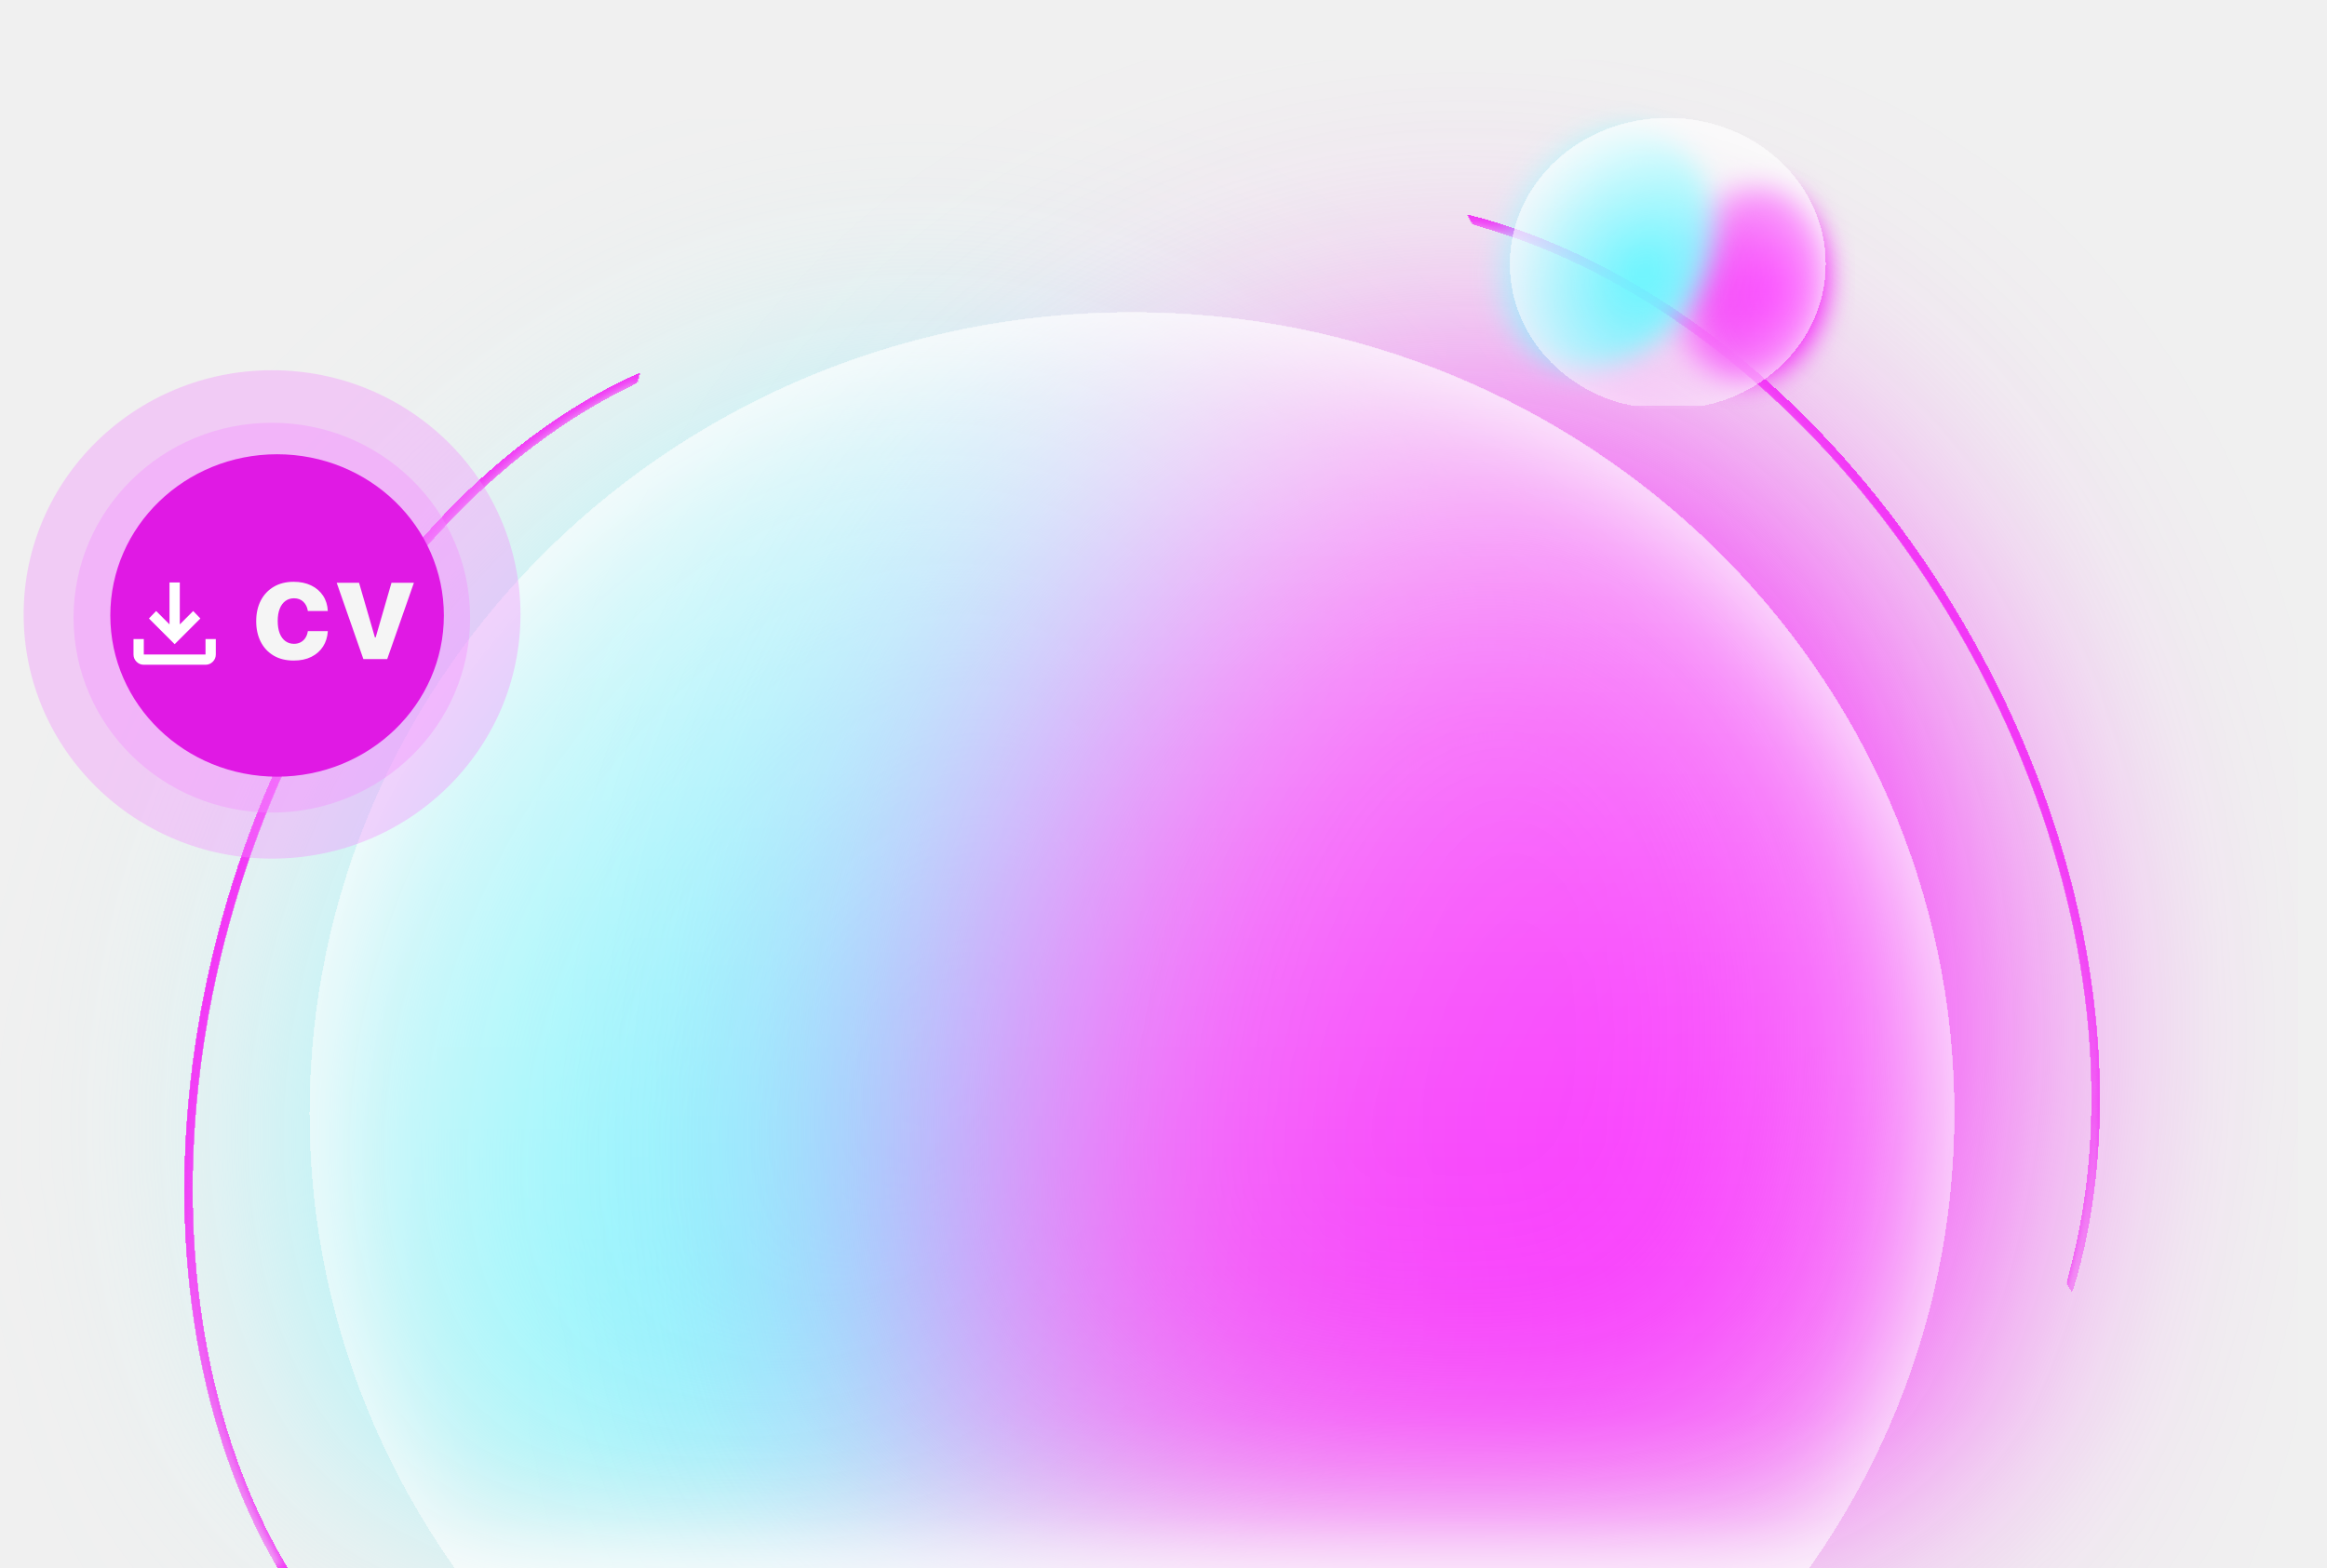
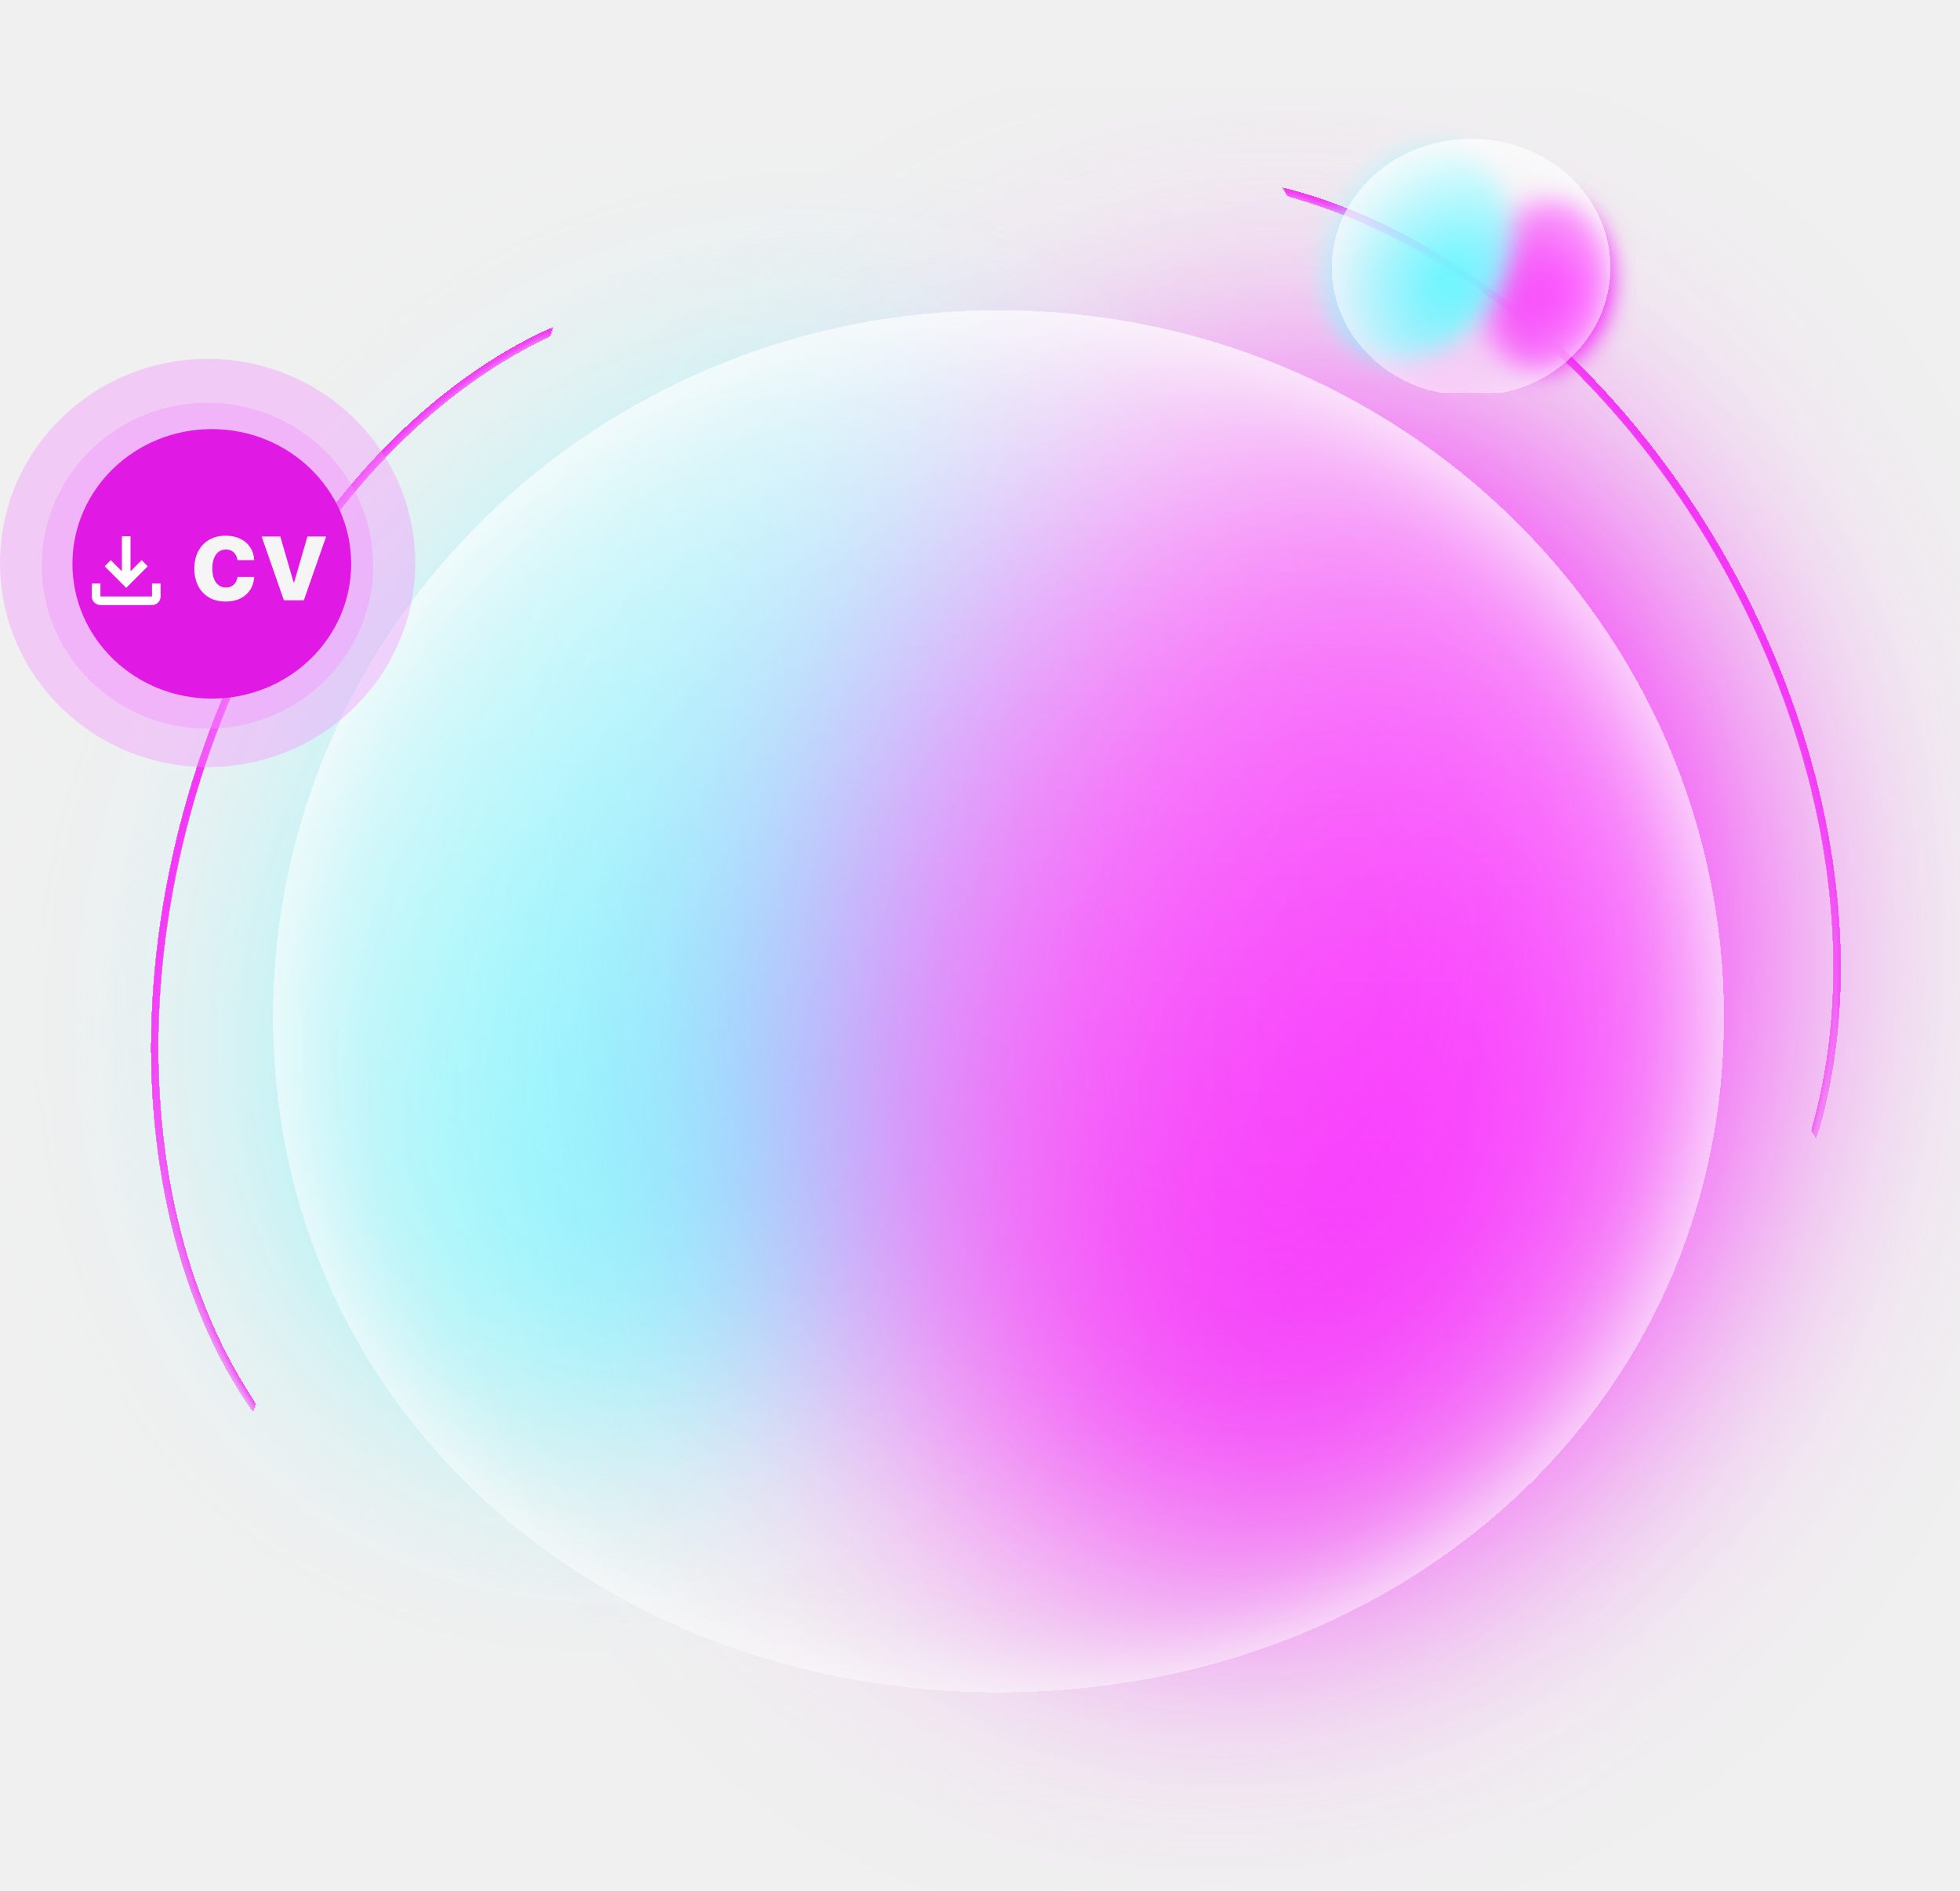
- <svg xmlns="http://www.w3.org/2000/svg" width="886" height="597" viewBox="0 0 886 597" fill="none">
+ <svg xmlns="http://www.w3.org/2000/svg" width="846" height="816" viewBox="0 0 846 816" fill="none">
  <g filter="url(#filter0_f_0_1)">
-     <ellipse cx="301.324" cy="373.96" rx="241.775" ry="185.105" transform="rotate(-59.503 301.324 373.96)" fill="url(#paint0_radial_0_1)" />
+     <ellipse cx="301.324" cy="388.96" rx="241.775" ry="185.105" transform="rotate(-59.503 301.324 388.96)" fill="url(#paint0_radial_0_1)" />
  </g>
  <g filter="url(#filter1_f_0_1)">
-     <ellipse cx="538.172" cy="411.75" rx="266.024" ry="210.941" transform="rotate(-80.5461 538.172 411.75)" fill="url(#paint1_radial_0_1)" />
+     <ellipse cx="538.172" cy="426.75" rx="266.024" ry="210.941" transform="rotate(-80.5461 538.172 426.75)" fill="url(#paint1_radial_0_1)" />
  </g>
  <g filter="url(#filter2_bi_0_1)">
-     <ellipse cx="431" cy="424" rx="313" ry="305" fill="url(#paint2_linear_0_1)" fill-opacity="0.46" />
+     <path d="M744 439C744 607.447 603.865 730.5 431 730.5C258.135 730.5 118 607.447 118 439C118 270.553 258.135 134 431 134C603.865 134 744 270.553 744 439Z" fill="url(#paint2_linear_0_1)" fill-opacity="0.46" />
  </g>
  <g filter="url(#filter3_i_0_1)">
-     <path d="M198.898 670.913C147.449 656.715 108.968 613.932 88.461 555.945C67.956 497.964 65.485 424.916 86.001 350.57C106.517 276.223 146.102 214.78 193.441 175.521C240.785 136.258 295.761 119.266 347.21 133.463C398.659 147.661 437.14 190.443 457.647 248.43C478.153 306.412 480.623 379.46 460.107 453.806C439.591 528.153 400.006 589.595 352.667 628.855C305.323 668.118 250.347 685.11 198.898 670.913Z" stroke="url(#paint3_linear_0_1)" stroke-width="3" />
+     <path d="M193.898 670.164C142.449 655.967 103.968 613.184 83.461 555.197C62.956 497.216 60.485 424.168 81.001 349.821C101.517 275.475 141.102 214.032 188.441 174.773C235.785 135.51 290.761 118.518 342.21 132.715C393.659 146.913 432.14 189.695 452.647 247.682C473.153 305.664 475.623 378.712 455.107 453.058C434.591 527.404 395.006 588.847 347.667 628.106C300.323 667.37 245.347 684.362 193.898 670.164Z" stroke="url(#paint3_linear_0_1)" stroke-width="3" />
  </g>
+   <a href="https://www.google.com">
+     <svg width="180" height="486" viewBox="0 0 190 186" fill="none">
+       <ellipse cx="94.5" cy="94.235" rx="75.5" ry="74.235" fill="#F68DFF" fill-opacity="0.36" />
+       <ellipse cx="94.585" cy="93" rx="94.585" ry="93" fill="#F68DFF" fill-opacity="0.36" />
+       <ellipse cx="96.5" cy="93.397" rx="63.5" ry="61.397" fill="#E019E4" />
+       <path d="M57.5 104.333L47.708 94.542L50.45 91.702L55.542 96.794V80.834H59.458V96.794L64.55 91.702L67.292 94.542L57.5 104.333ZM45.75 112.167C44.673 112.167 43.751 111.784 42.985 111.017C42.218 110.251 41.835 109.329 41.833 108.25V102.375H45.75V108.25H69.25V102.375H73.167V108.25C73.167 109.327 72.784 110.25 72.017 111.017C71.251 111.785 70.328 112.168 69.25 112.167H45.75Z" fill="white" />
+       <path d="M102.845 110.567C99.87 110.567 97.31 109.937 95.167 108.676C93.037 107.403 91.398 105.638 90.251 103.382C89.116 101.125 88.549 98.528 88.549 95.591C88.549 92.616 89.122 90.006 90.27 87.762C91.429 85.505 93.075 83.747 95.205 82.486C97.336 81.213 99.87 80.576 102.807 80.576C105.341 80.576 107.559 81.037 109.463 81.957C111.367 82.877 112.873 84.169 113.983 85.833C115.092 87.497 115.703 89.451 115.817 91.695H108.215C108.001 90.246 107.433 89.079 106.513 88.197C105.605 87.302 104.414 86.854 102.939 86.854C101.691 86.854 100.601 87.195 99.668 87.876C98.748 88.544 98.029 89.521 97.512 90.807C96.995 92.092 96.737 93.649 96.737 95.477C96.737 97.33 96.989 98.906 97.493 100.205C98.01 101.503 98.735 102.493 99.668 103.174C100.601 103.854 101.691 104.195 102.939 104.195C103.859 104.195 104.685 104.006 105.416 103.627C106.16 103.249 106.772 102.701 107.251 101.982C107.742 101.251 108.064 100.375 108.215 99.354H115.817C115.691 101.573 115.086 103.527 114.001 105.216C112.93 106.892 111.449 108.204 109.558 109.149C107.667 110.095 105.429 110.567 102.845 110.567ZM148.586 80.954L138.431 110H129.354L119.2 80.954H127.709L133.742 101.736H134.044L140.057 80.954H148.586Z" fill="#F5F5F5" />
+     </svg>
+   </a>
  <g filter="url(#filter4_i_0_1)">
-     <path d="M749.787 244.494C787.763 312.242 802.866 384.455 796.518 446.48C790.17 508.5 762.344 560.472 714.326 587.389C666.308 614.305 607.452 610.922 551.234 583.973C495.011 557.023 441.29 506.456 403.314 438.708C365.338 370.96 350.235 298.747 356.583 236.722C362.931 174.702 390.757 122.73 438.775 95.813C486.793 68.897 545.649 72.281 601.867 99.229C658.09 126.18 711.812 176.746 749.787 244.494Z" stroke="url(#paint4_linear_0_1)" stroke-width="3" />
+     <path d="M744.787 243.746C782.763 311.494 797.866 383.707 791.518 445.732C785.17 507.752 757.344 559.724 709.326 586.641C661.308 613.557 602.452 610.173 546.234 583.225C490.011 556.274 436.29 505.708 398.314 437.96C360.338 370.212 345.235 297.999 351.583 235.974C357.931 173.954 385.757 121.982 433.775 95.065C481.793 68.149 540.649 71.532 596.867 98.481C653.09 125.431 706.812 175.998 744.787 243.746Z" stroke="url(#paint4_linear_0_1)" stroke-width="3" />
  </g>
  <g filter="url(#filter5_f_0_1)">
-     <ellipse cx="665.304" cy="108" rx="38.505" ry="30.456" transform="rotate(-80.5461 665.304 108)" fill="url(#paint5_radial_0_1)" />
+     <ellipse cx="665.304" cy="123" rx="38.505" ry="30.456" transform="rotate(-80.5461 665.304 123)" fill="url(#paint5_radial_0_1)" />
  </g>
  <g filter="url(#filter6_f_0_1)">
-     <ellipse cx="611" cy="94.493" rx="48.569" ry="38.706" transform="rotate(-59.503 611 94.493)" fill="url(#paint6_radial_0_1)" />
+     <ellipse cx="611" cy="109.493" rx="48.569" ry="38.706" transform="rotate(-59.503 611 109.493)" fill="url(#paint6_radial_0_1)" />
  </g>
  <g filter="url(#filter7_bi_0_1)">
-     <ellipse cx="635" cy="100.5" rx="60" ry="55.5" fill="url(#paint7_linear_0_1)" fill-opacity="0.46" />
+     <ellipse cx="635" cy="115.5" rx="60" ry="55.5" fill="url(#paint7_linear_0_1)" fill-opacity="0.46" />
  </g>
-   <ellipse cx="103.5" cy="235.235" rx="75.5" ry="74.235" fill="#F68DFF" fill-opacity="0.36" />
-   <ellipse cx="103.585" cy="234" rx="94.585" ry="93" fill="#F68DFF" fill-opacity="0.36" />
-   <ellipse cx="105.5" cy="234.397" rx="63.5" ry="61.397" fill="#E019E4" />
-   <path d="M66.5 245.333L56.708 235.542L59.45 232.702L64.542 237.794V221.833H68.458V237.794L73.55 232.702L76.292 235.542L66.5 245.333ZM54.75 253.167C53.673 253.167 52.751 252.784 51.985 252.017C51.218 251.251 50.835 250.329 50.833 249.25V243.375H54.75V249.25H78.25V243.375H82.167V249.25C82.167 250.327 81.784 251.25 81.017 252.017C80.251 252.785 79.328 253.168 78.25 253.167H54.75Z" fill="white" />
-   <path d="M111.845 251.567C108.87 251.567 106.31 250.937 104.167 249.676C102.037 248.403 100.398 246.638 99.251 244.382C98.116 242.125 97.549 239.528 97.549 236.591C97.549 233.616 98.122 231.006 99.27 228.762C100.429 226.506 102.075 224.747 104.205 223.486C106.336 222.213 108.87 221.576 111.807 221.576C114.341 221.576 116.559 222.036 118.463 222.957C120.367 223.877 121.873 225.169 122.983 226.833C124.092 228.497 124.703 230.451 124.817 232.695H117.215C117.001 231.246 116.433 230.079 115.513 229.197C114.605 228.302 113.414 227.854 111.939 227.854C110.691 227.854 109.601 228.195 108.668 228.876C107.748 229.544 107.029 230.521 106.512 231.807C105.995 233.092 105.737 234.649 105.737 236.477C105.737 238.33 105.989 239.906 106.493 241.205C107.01 242.503 107.735 243.493 108.668 244.174C109.601 244.854 110.691 245.195 111.939 245.195C112.859 245.195 113.685 245.006 114.416 244.627C115.16 244.249 115.772 243.701 116.251 242.982C116.742 242.251 117.064 241.375 117.215 240.354H124.817C124.691 242.573 124.086 244.527 123.001 246.216C121.93 247.892 120.449 249.204 118.558 250.149C116.667 251.095 114.429 251.567 111.845 251.567ZM157.586 221.955L147.431 251H138.354L128.2 221.955H136.709L142.742 242.736H143.044L149.057 221.955H157.586Z" fill="#F5F5F5" />
  <defs>
-     <filter id="filter0_f_0_1" x="0.082" y="45.376" width="602.484" height="657.168" filterUnits="userSpaceOnUse" color-interpolation-filters="sRGB">
+     <filter id="filter0_f_0_1" x="0.082" y="60.376" width="602.484" height="657.168" filterUnits="userSpaceOnUse" color-interpolation-filters="sRGB">
      <feFlood flood-opacity="0" result="BackgroundImageFix" />
      <feBlend mode="normal" in="SourceGraphic" in2="BackgroundImageFix" result="shape" />
      <feGaussianBlur stdDeviation="50" result="effect1_foregroundBlur_0_1" />
    </filter>
-     <filter id="filter1_f_0_1" x="201.465" y="22.982" width="673.414" height="777.535" filterUnits="userSpaceOnUse" color-interpolation-filters="sRGB">
+     <filter id="filter1_f_0_1" x="201.465" y="37.982" width="673.414" height="777.535" filterUnits="userSpaceOnUse" color-interpolation-filters="sRGB">
      <feFlood flood-opacity="0" result="BackgroundImageFix" />
      <feBlend mode="normal" in="SourceGraphic" in2="BackgroundImageFix" result="shape" />
      <feGaussianBlur stdDeviation="62.025" result="effect1_foregroundBlur_0_1" />
    </filter>
-     <filter id="filter2_bi_0_1" x="91" y="92" width="680" height="664" filterUnits="userSpaceOnUse" color-interpolation-filters="sRGB">
+     <filter id="filter2_bi_0_1" x="91" y="107" width="680" height="650.5" filterUnits="userSpaceOnUse" color-interpolation-filters="sRGB">
      <feFlood flood-opacity="0" result="BackgroundImageFix" />
      <feGaussianBlur in="BackgroundImageFix" stdDeviation="13.5" />
      <feComposite in2="SourceAlpha" operator="in" result="effect1_backgroundBlur_0_1" />
      <feBlend mode="normal" in="SourceGraphic" in2="effect1_backgroundBlur_0_1" result="shape" />
      <feColorMatrix in="SourceAlpha" type="matrix" values="0 0 0 0 0 0 0 0 0 0 0 0 0 0 0 0 0 0 127 0" result="hardAlpha" />
      <feOffset />
      <feGaussianBlur stdDeviation="20" />
      <feComposite in2="hardAlpha" operator="arithmetic" k2="-1" k3="1" />
      <feColorMatrix type="matrix" values="0 0 0 0 1 0 0 0 0 1 0 0 0 0 1 0 0 0 0.8 0" />
      <feBlend mode="normal" in2="shape" result="effect2_innerShadow_0_1" />
    </filter>
-     <filter id="filter3_i_0_1" x="70.292" y="127.004" width="405.523" height="554.367" filterUnits="userSpaceOnUse" color-interpolation-filters="sRGB">
+     <filter id="filter3_i_0_1" x="65.293" y="126.256" width="405.523" height="554.367" filterUnits="userSpaceOnUse" color-interpolation-filters="sRGB">
      <feFlood flood-opacity="0" result="BackgroundImageFix" />
      <feBlend mode="normal" in="SourceGraphic" in2="BackgroundImageFix" result="shape" />
      <feColorMatrix in="SourceAlpha" type="matrix" values="0 0 0 0 0 0 0 0 0 0 0 0 0 0 0 0 0 0 127 0" result="hardAlpha" />
      <feOffset dy="4" />
      <feGaussianBlur stdDeviation="2" />
      <feComposite in2="hardAlpha" operator="arithmetic" k2="-1" k3="1" />
      <feColorMatrix type="matrix" values="0 0 0 0 0.949 0 0 0 0 0.215 0 0 0 0 0.964 0 0 0 1 0" />
      <feBlend mode="normal" in2="shape" result="effect1_innerShadow_0_1" />
    </filter>
-     <filter id="filter4_i_0_1" x="353.679" y="75.742" width="445.743" height="535.719" filterUnits="userSpaceOnUse" color-interpolation-filters="sRGB">
+     <filter id="filter4_i_0_1" x="348.679" y="74.993" width="445.743" height="535.719" filterUnits="userSpaceOnUse" color-interpolation-filters="sRGB">
      <feFlood flood-opacity="0" result="BackgroundImageFix" />
      <feBlend mode="normal" in="SourceGraphic" in2="BackgroundImageFix" result="shape" />
      <feColorMatrix in="SourceAlpha" type="matrix" values="0 0 0 0 0 0 0 0 0 0 0 0 0 0 0 0 0 0 127 0" result="hardAlpha" />
      <feOffset dy="4" />
      <feGaussianBlur stdDeviation="2" />
      <feComposite in2="hardAlpha" operator="arithmetic" k2="-1" k3="1" />
      <feColorMatrix type="matrix" values="0 0 0 0 0.949 0 0 0 0 0.215 0 0 0 0 0.964 0 0 0 1 0" />
      <feBlend mode="normal" in2="shape" result="effect1_innerShadow_0_1" />
    </filter>
-     <filter id="filter5_f_0_1" x="624.597" y="59.686" width="81.414" height="96.628" filterUnits="userSpaceOnUse" color-interpolation-filters="sRGB">
+     <filter id="filter5_f_0_1" x="624.597" y="74.686" width="81.414" height="96.628" filterUnits="userSpaceOnUse" color-interpolation-filters="sRGB">
      <feFlood flood-opacity="0" result="BackgroundImageFix" />
      <feBlend mode="normal" in="SourceGraphic" in2="BackgroundImageFix" result="shape" />
      <feGaussianBlur stdDeviation="5" result="effect1_foregroundBlur_0_1" />
    </filter>
-     <filter id="filter6_f_0_1" x="559.526" y="38.252" width="102.948" height="112.483" filterUnits="userSpaceOnUse" color-interpolation-filters="sRGB">
+     <filter id="filter6_f_0_1" x="559.526" y="53.252" width="102.948" height="112.483" filterUnits="userSpaceOnUse" color-interpolation-filters="sRGB">
      <feFlood flood-opacity="0" result="BackgroundImageFix" />
      <feBlend mode="normal" in="SourceGraphic" in2="BackgroundImageFix" result="shape" />
      <feGaussianBlur stdDeviation="5" result="effect1_foregroundBlur_0_1" />
    </filter>
-     <filter id="filter7_bi_0_1" x="548" y="18" width="174" height="165" filterUnits="userSpaceOnUse" color-interpolation-filters="sRGB">
+     <filter id="filter7_bi_0_1" x="548" y="33" width="174" height="165" filterUnits="userSpaceOnUse" color-interpolation-filters="sRGB">
      <feFlood flood-opacity="0" result="BackgroundImageFix" />
      <feGaussianBlur in="BackgroundImageFix" stdDeviation="13.5" />
      <feComposite in2="SourceAlpha" operator="in" result="effect1_backgroundBlur_0_1" />
      <feBlend mode="normal" in="SourceGraphic" in2="effect1_backgroundBlur_0_1" result="shape" />
      <feColorMatrix in="SourceAlpha" type="matrix" values="0 0 0 0 0 0 0 0 0 0 0 0 0 0 0 0 0 0 127 0" result="hardAlpha" />
      <feOffset />
      <feGaussianBlur stdDeviation="20" />
      <feComposite in2="hardAlpha" operator="arithmetic" k2="-1" k3="1" />
      <feColorMatrix type="matrix" values="0 0 0 0 1 0 0 0 0 1 0 0 0 0 1 0 0 0 0.8 0" />
      <feBlend mode="normal" in2="shape" result="effect2_innerShadow_0_1" />
    </filter>
-     <radialGradient id="paint0_radial_0_1" cx="0" cy="0" r="1" gradientUnits="userSpaceOnUse" gradientTransform="translate(301.324 456.228) rotate(-90) scale(387.348 505.937)">
+     <radialGradient id="paint0_radial_0_1" cx="0" cy="0" r="1" gradientUnits="userSpaceOnUse" gradientTransform="translate(301.324 471.228) rotate(-90) scale(387.348 505.937)">
      <stop stop-color="#3CF3FF" />
      <stop offset="0.446" stop-color="#71F7FF" stop-opacity="0.724" />
      <stop offset="1" stop-color="white" stop-opacity="0" />
    </radialGradient>
-     <radialGradient id="paint1_radial_0_1" cx="0" cy="0" r="1" gradientUnits="userSpaceOnUse" gradientTransform="translate(538.172 505.501) rotate(-90) scale(441.413 556.679)">
+     <radialGradient id="paint1_radial_0_1" cx="0" cy="0" r="1" gradientUnits="userSpaceOnUse" gradientTransform="translate(538.172 520.501) rotate(-90) scale(441.413 556.679)">
      <stop stop-color="#FA00FF" />
      <stop offset="0.446" stop-color="#F237F6" />
      <stop offset="1" stop-color="white" stop-opacity="0" />
    </radialGradient>
-     <linearGradient id="paint2_linear_0_1" x1="431" y1="119" x2="431" y2="729" gradientUnits="userSpaceOnUse">
+     <linearGradient id="paint2_linear_0_1" x1="431" y1="134" x2="431" y2="744" gradientUnits="userSpaceOnUse">
      <stop stop-color="white" />
      <stop offset="1" stop-color="white" stop-opacity="0" />
    </linearGradient>
-     <linearGradient id="paint3_linear_0_1" x1="84.42" y1="350.659" x2="712.75" y2="524.051" gradientUnits="userSpaceOnUse">
+     <linearGradient id="paint3_linear_0_1" x1="79.42" y1="349.911" x2="707.75" y2="523.303" gradientUnits="userSpaceOnUse">
      <stop stop-color="#F237F6" />
      <stop offset="0.151" stop-color="#F237F6" stop-opacity="0" />
    </linearGradient>
-     <linearGradient id="paint4_linear_0_1" x1="748.727" y1="245.669" x2="175.633" y2="566.916" gradientUnits="userSpaceOnUse">
+     <linearGradient id="paint4_linear_0_1" x1="743.727" y1="244.921" x2="170.633" y2="566.168" gradientUnits="userSpaceOnUse">
      <stop stop-color="#F237F6" />
      <stop offset="0.131" stop-color="#F237F6" stop-opacity="0" />
    </linearGradient>
-     <radialGradient id="paint5_radial_0_1" cx="0" cy="0" r="1" gradientUnits="userSpaceOnUse" gradientTransform="translate(665.304 121.536) rotate(-90) scale(63.7321 80.5744)">
+     <radialGradient id="paint5_radial_0_1" cx="0" cy="0" r="1" gradientUnits="userSpaceOnUse" gradientTransform="translate(665.304 136.536) rotate(-90) scale(63.7321 80.5744)">
      <stop stop-color="#FA00FF" />
      <stop offset="0.446" stop-color="#F237F6" />
      <stop offset="1" stop-color="white" stop-opacity="0" />
    </radialGradient>
-     <radialGradient id="paint6_radial_0_1" cx="0" cy="0" r="1" gradientUnits="userSpaceOnUse" gradientTransform="translate(611 111.696) rotate(-90) scale(80.9963 101.636)">
+     <radialGradient id="paint6_radial_0_1" cx="0" cy="0" r="1" gradientUnits="userSpaceOnUse" gradientTransform="translate(611 126.696) rotate(-90) scale(80.9963 101.636)">
      <stop stop-color="#3CF3FF" />
      <stop offset="0.446" stop-color="#71F7FF" stop-opacity="0.724" />
      <stop offset="1" stop-color="white" stop-opacity="0" />
    </radialGradient>
-     <linearGradient id="paint7_linear_0_1" x1="635" y1="45" x2="635" y2="156" gradientUnits="userSpaceOnUse">
+     <linearGradient id="paint7_linear_0_1" x1="635" y1="60" x2="635" y2="171" gradientUnits="userSpaceOnUse">
      <stop stop-color="white" />
      <stop offset="1" stop-color="white" stop-opacity="0" />
    </linearGradient>
  </defs>
</svg>
